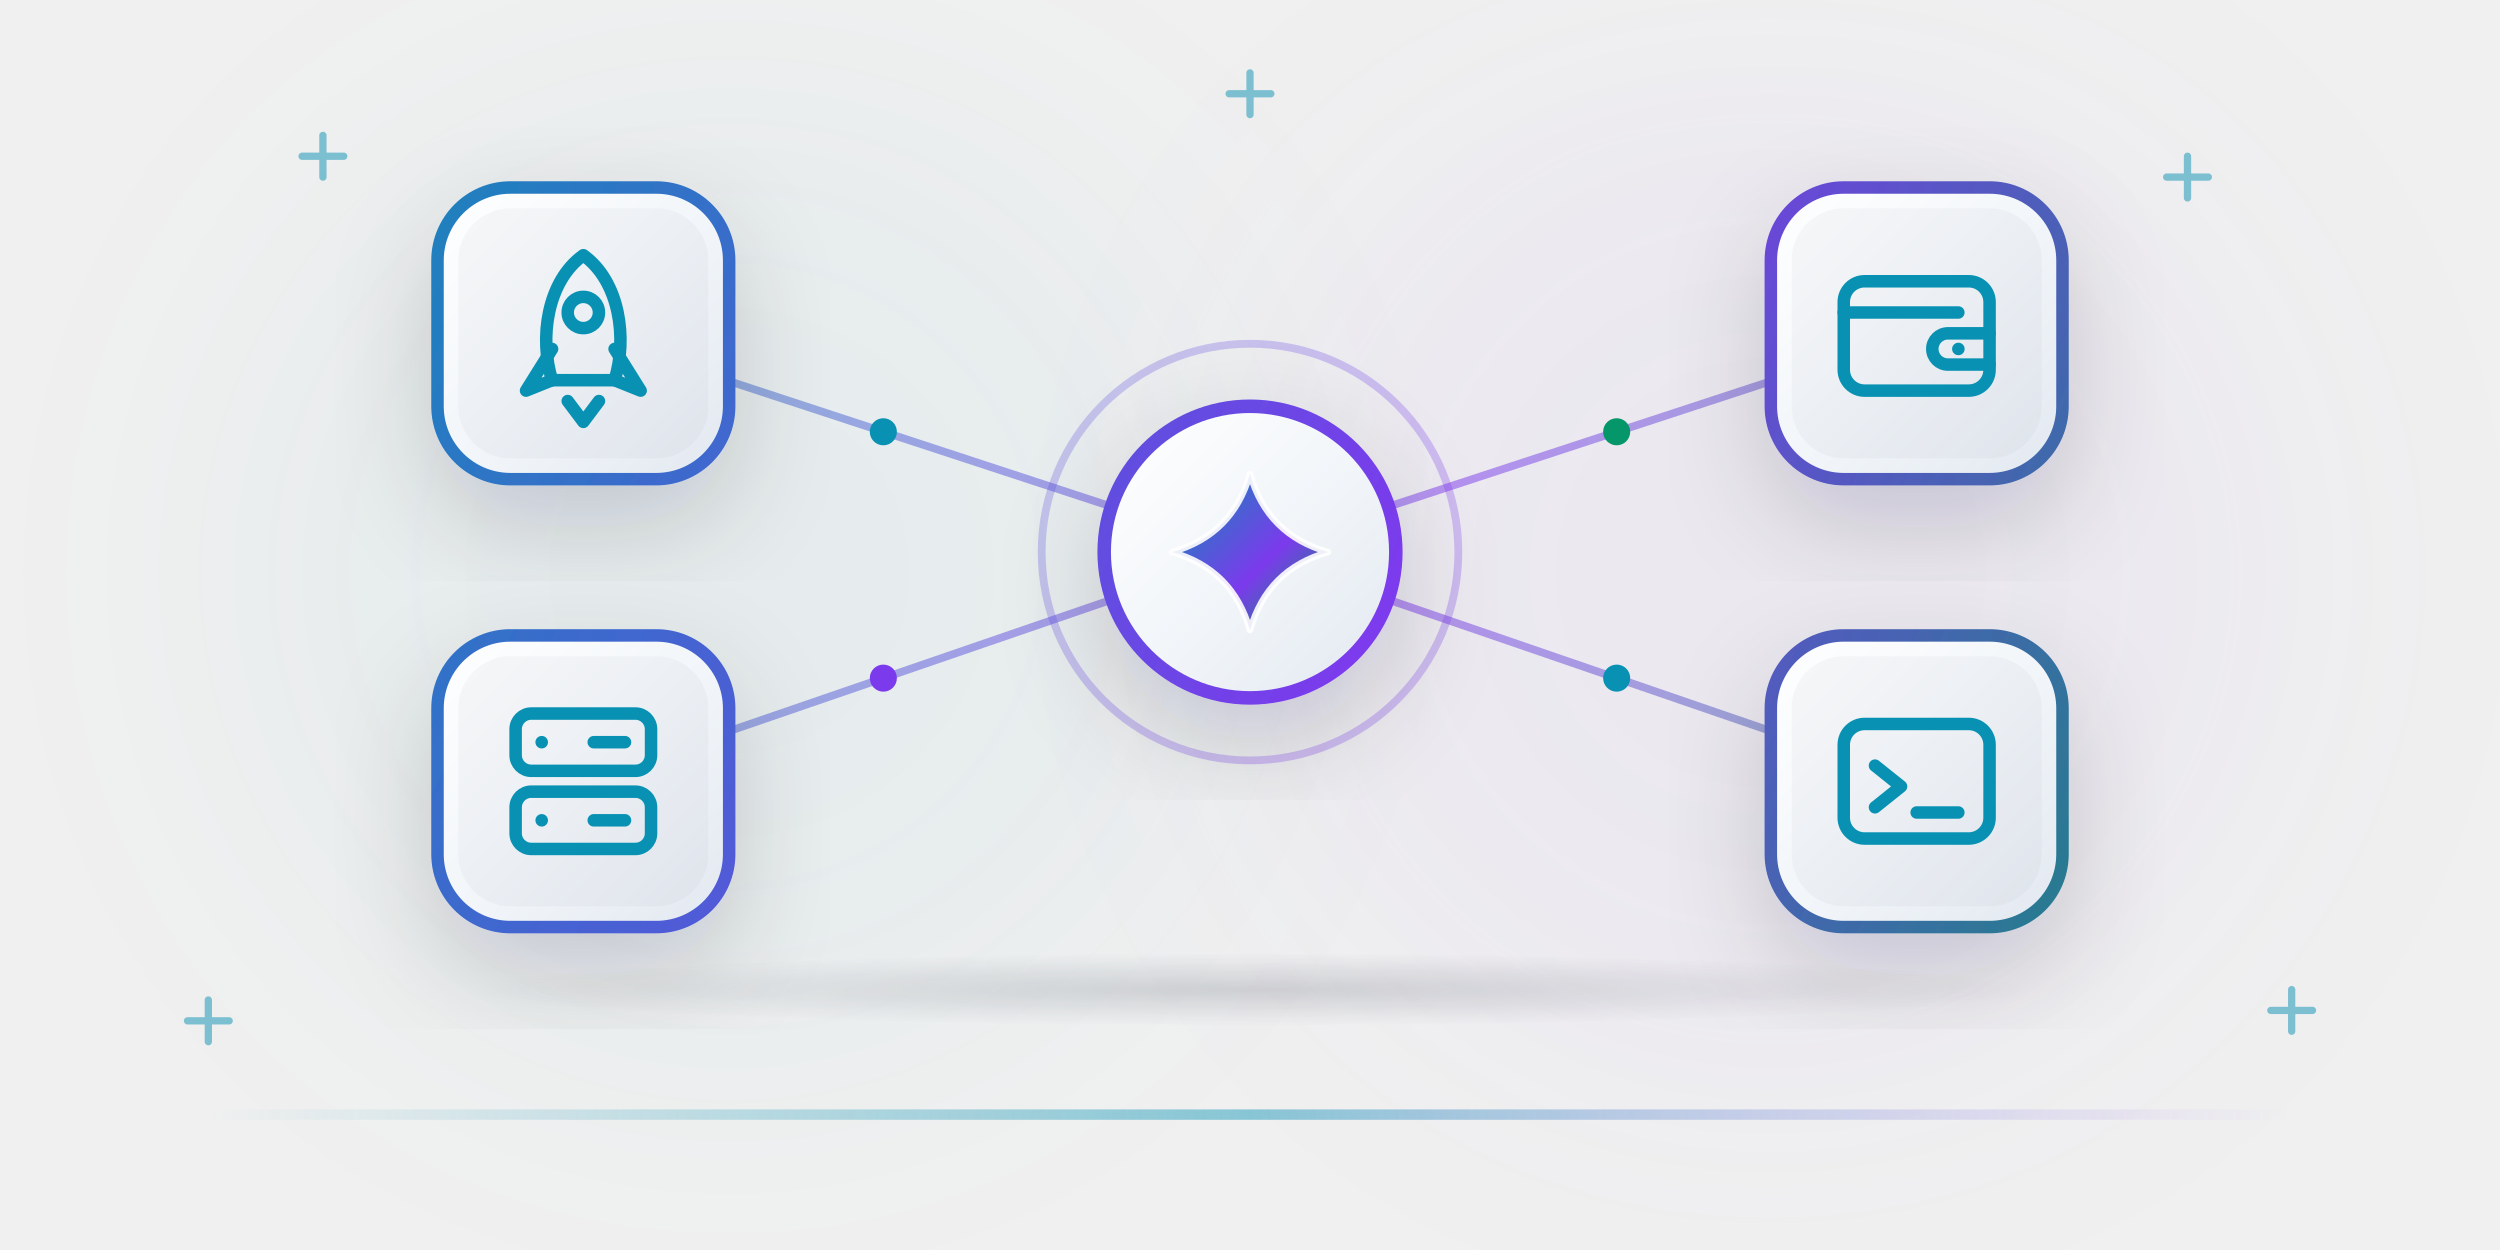
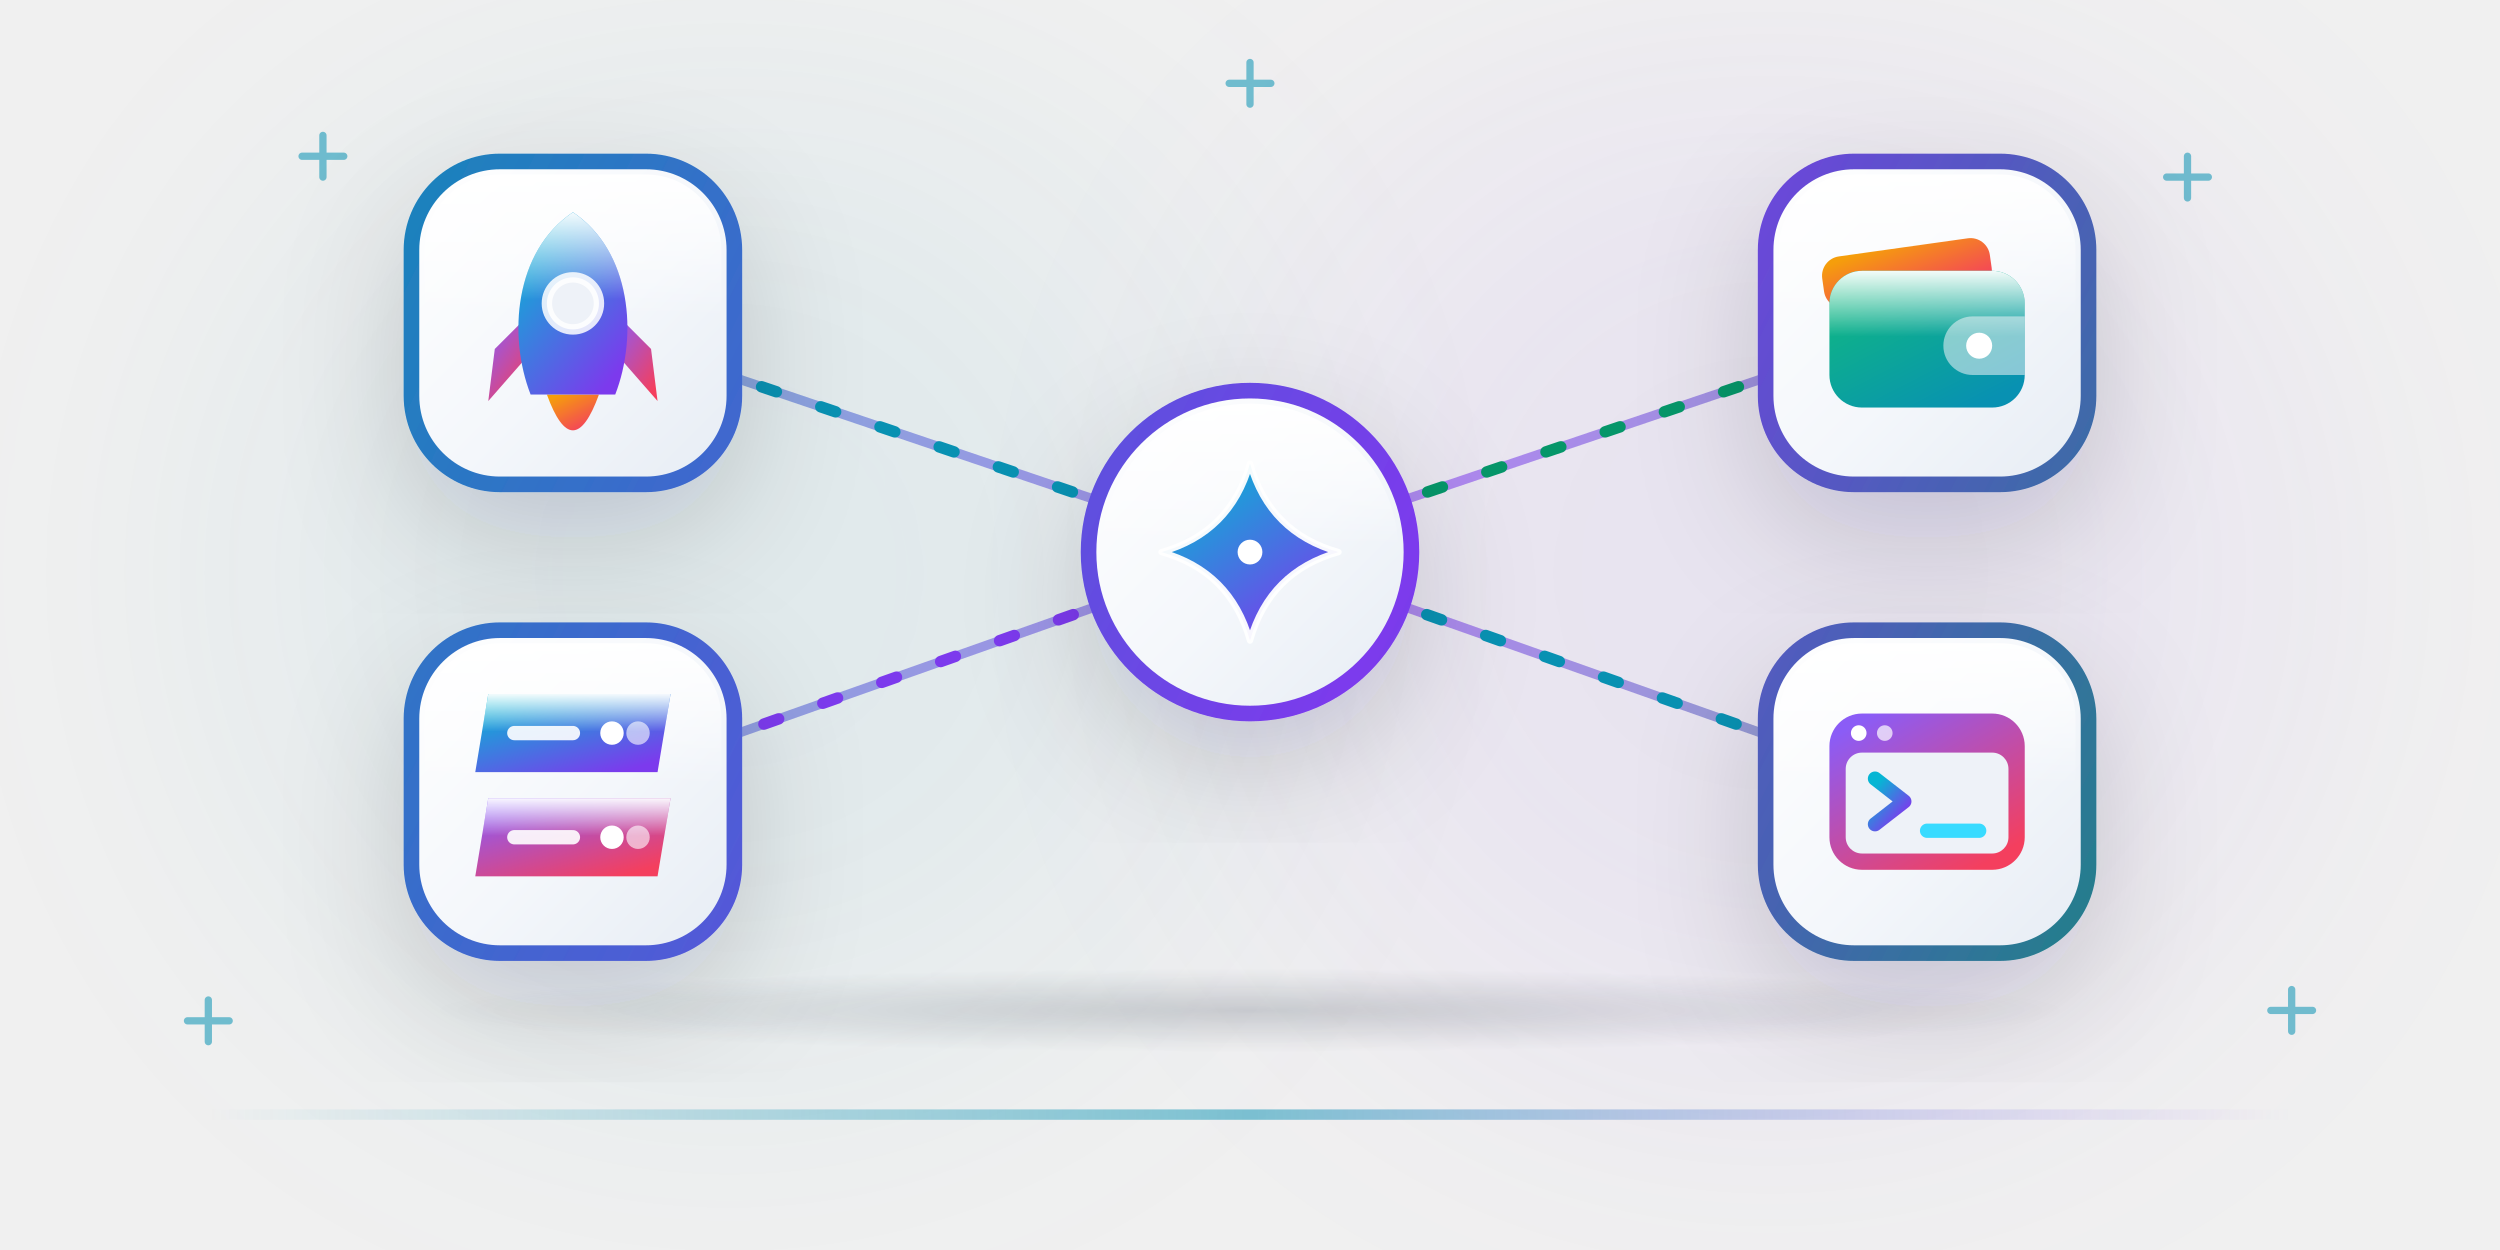
<svg xmlns="http://www.w3.org/2000/svg" viewBox="0 0 480 240" fill="none">
+   <style>@media (prefers-reduced-motion:no-preference){.flow{animation:flow 1.8s linear infinite}@keyframes flow{to{stroke-dashoffset:-24}}.ring{transform-box:fill-box;transform-origin:center;animation:ring 3.2s ease-out infinite}.ring.d2{animation-delay:1.07s}.ring.d3{animation-delay:2.13s}@keyframes ring{0%{transform:scale(.72);opacity:.9}100%{transform:scale(1.32);opacity:0}}.twinkle{transform-box:fill-box;transform-origin:center;animation:twinkle 2.6s ease-in-out infinite}.twinkle.d2{animation-delay:1.3s}@keyframes twinkle{0%,100%{opacity:1;transform:scale(1)}50%{opacity:.45;transform:scale(.78)}}.blink{animation:blink 1.1s steps(1) infinite}@keyframes blink{50%{opacity:0}}.breathe{animation:breathe 2.4s ease-in-out infinite}@keyframes breathe{0%,100%{opacity:.35}50%{opacity:1}}}</style>
  <defs>
    <linearGradient id="ao-actions-l-edge" x1="40" y1="20" x2="440" y2="220" gradientUnits="userSpaceOnUse">
      <stop stop-color="#0891b2" />
      <stop offset=".55" stop-color="#7c3aed" />
      <stop offset="1" stop-color="#059669" />
    </linearGradient>
    <linearGradient id="ao-actions-l-horizon" x1="40" y1="0" x2="440" y2="0" gradientUnits="userSpaceOnUse">
      <stop stop-color="#0891b2" stop-opacity="0" />
-       <stop offset=".5" stop-color="#0891b2" stop-opacity=".45" />
+       <stop offset=".5" stop-color="#0891b2" stop-opacity=".5" />
      <stop offset="1" stop-color="#7c3aed" stop-opacity="0" />
    </linearGradient>
    <radialGradient id="ao-actions-l-shadow" cx="50%" cy="50%" r="50%">
-       <stop offset="0%" stop-color="#1e293b" stop-opacity=".16" />
+       <stop offset="0%" stop-color="#1e293b" stop-opacity=".18" />
      <stop offset="100%" stop-color="#1e293b" stop-opacity="0" />
    </radialGradient>
-     <filter id="ao-actions-l-glow" x="-35%" y="-35%" width="170%" height="170%" color-interpolation-filters="sRGB">
-       <feDropShadow dx="0" dy="0" stdDeviation="4" flood-color="#0891b2" flood-opacity=".24" />
-       <feDropShadow dx="0" dy="8" stdDeviation="10" flood-color="#0f172a" flood-opacity=".16" />
+     <linearGradient id="ao-actions-l-gloss" x1="0" y1="0" x2="0" y2="1">
+       <stop stop-color="#ffffff" stop-opacity=".95" />
+       <stop offset=".48" stop-color="#ffffff" stop-opacity="0" />
+     </linearGradient>
+     <linearGradient id="ao-actions-l-brand" x1="0" y1="0" x2="0" y2="1">
+       <stop stop-color="#00c2ef" />
+       <stop offset="1" stop-color="#7c3aed" />
+     </linearGradient>
+     <filter id="ao-actions-l-glow" x="-40%" y="-40%" width="180%" height="180%" color-interpolation-filters="sRGB">
+       <feDropShadow dx="0" dy="0" stdDeviation="4" flood-color="#0891b2" flood-opacity=".22" />
+       <feDropShadow dx="0" dy="9" stdDeviation="12" flood-color="#0f172a" flood-opacity=".16" />
    </filter>
    <filter id="ao-actions-l-nglow" x="-140%" y="-140%" width="380%" height="380%" color-interpolation-filters="sRGB">
-       <feDropShadow dx="0" dy="0" stdDeviation="3" flood-color="#0891b2" flood-opacity=".32" />
+       <feDropShadow dx="0" dy="0" stdDeviation="3" flood-color="#0891b2" flood-opacity=".35" />
    </filter>
    <filter id="ao-actions-l-bloom" x="-100%" y="-100%" width="300%" height="300%">
      <feGaussianBlur stdDeviation="30" />
    </filter>
-     <linearGradient id="ao-actions-l-body1" x1="84" y1="36" x2="140" y2="92" gradientUnits="userSpaceOnUse">
+     <linearGradient id="ao-actions-l-cyan" x1=".14" y1=".06" x2=".8" y2=".96">
+       <stop stop-color="#06b6d4" />
+       <stop offset="1" stop-color="#7c3aed" />
+     </linearGradient>
+     <linearGradient id="ao-actions-l-violet" x1=".14" y1=".06" x2=".8" y2=".96">
+       <stop stop-color="#8b5cf6" />
+       <stop offset="1" stop-color="#f43f5e" />
+     </linearGradient>
+     <linearGradient id="ao-actions-l-green" x1=".14" y1=".06" x2=".8" y2=".96">
+       <stop stop-color="#10b981" />
+       <stop offset="1" stop-color="#0891b2" />
+     </linearGradient>
+     <linearGradient id="ao-actions-l-warm" x1=".14" y1=".06" x2=".8" y2=".96">
+       <stop stop-color="#f59e0b" />
+       <stop offset="1" stop-color="#f43f5e" />
+     </linearGradient>
+     <linearGradient id="ao-actions-l-badge" x1=".14" y1=".06" x2=".8" y2=".96">
+       <stop stop-color="#06b6d4" />
+       <stop offset="1" stop-color="#7c3aed" />
+     </linearGradient>
+     <linearGradient id="ao-actions-l-body1" x1="79" y1="31" x2="141" y2="93" gradientUnits="userSpaceOnUse">
      <stop stop-color="#ffffff" />
-       <stop offset=".55" stop-color="#f1f5f9" />
-       <stop offset="1" stop-color="#e2e8f0" />
+       <stop offset=".55" stop-color="#f4f7fb" />
+       <stop offset="1" stop-color="#e6ecf4" />
    </linearGradient>
-     <linearGradient id="ao-actions-l-fill2" x1="96" y1="48" x2="128" y2="80" gradientUnits="userSpaceOnUse">
-       <stop stop-color="#0891b2" />
-       <stop offset=".58" stop-color="#7c3aed" />
-       <stop offset="1" stop-color="#059669" />
+     <linearGradient id="ao-actions-l-body2" x1="79" y1="121" x2="141" y2="183" gradientUnits="userSpaceOnUse">
+       <stop stop-color="#ffffff" />
+       <stop offset=".55" stop-color="#f4f7fb" />
+       <stop offset="1" stop-color="#e6ecf4" />
    </linearGradient>
-     <linearGradient id="ao-actions-l-body3" x1="84" y1="122" x2="140" y2="178" gradientUnits="userSpaceOnUse">
+     <linearGradient id="ao-actions-l-body3" x1="339" y1="31" x2="401" y2="93" gradientUnits="userSpaceOnUse">
      <stop stop-color="#ffffff" />
-       <stop offset=".55" stop-color="#f1f5f9" />
-       <stop offset="1" stop-color="#e2e8f0" />
+       <stop offset=".55" stop-color="#f4f7fb" />
+       <stop offset="1" stop-color="#e6ecf4" />
    </linearGradient>
-     <linearGradient id="ao-actions-l-fill4" x1="96" y1="134" x2="128" y2="166" gradientUnits="userSpaceOnUse">
-       <stop stop-color="#0891b2" />
-       <stop offset=".58" stop-color="#7c3aed" />
-       <stop offset="1" stop-color="#059669" />
+     <linearGradient id="ao-actions-l-body4" x1="339" y1="121" x2="401" y2="183" gradientUnits="userSpaceOnUse">
+       <stop stop-color="#ffffff" />
+       <stop offset=".55" stop-color="#f4f7fb" />
+       <stop offset="1" stop-color="#e6ecf4" />
    </linearGradient>
-     <linearGradient id="ao-actions-l-body5" x1="340" y1="36" x2="396" y2="92" gradientUnits="userSpaceOnUse">
+     <linearGradient id="ao-actions-l-body5" x1="209" y1="75" x2="271" y2="137" gradientUnits="userSpaceOnUse">
      <stop stop-color="#ffffff" />
-       <stop offset=".55" stop-color="#f1f5f9" />
-       <stop offset="1" stop-color="#e2e8f0" />
-     </linearGradient>
-     <linearGradient id="ao-actions-l-fill6" x1="352" y1="48" x2="384" y2="80" gradientUnits="userSpaceOnUse">
-       <stop stop-color="#0891b2" />
-       <stop offset=".58" stop-color="#7c3aed" />
-       <stop offset="1" stop-color="#059669" />
-     </linearGradient>
-     <linearGradient id="ao-actions-l-body7" x1="340" y1="122" x2="396" y2="178" gradientUnits="userSpaceOnUse">
-       <stop stop-color="#ffffff" />
-       <stop offset=".55" stop-color="#f1f5f9" />
-       <stop offset="1" stop-color="#e2e8f0" />
-     </linearGradient>
-     <linearGradient id="ao-actions-l-fill8" x1="352" y1="134" x2="384" y2="166" gradientUnits="userSpaceOnUse">
-       <stop stop-color="#0891b2" />
-       <stop offset=".58" stop-color="#7c3aed" />
-       <stop offset="1" stop-color="#059669" />
-     </linearGradient>
-     <linearGradient id="ao-actions-l-body9" x1="212" y1="78" x2="268" y2="134" gradientUnits="userSpaceOnUse">
-       <stop stop-color="#ffffff" />
-       <stop offset=".55" stop-color="#f1f5f9" />
-       <stop offset="1" stop-color="#e2e8f0" />
-     </linearGradient>
-     <linearGradient id="ao-actions-l-fill10" x1="225" y1="91" x2="255" y2="121" gradientUnits="userSpaceOnUse">
-       <stop stop-color="#0891b2" />
-       <stop offset=".58" stop-color="#7c3aed" />
-       <stop offset="1" stop-color="#059669" />
+       <stop offset=".55" stop-color="#f4f7fb" />
+       <stop offset="1" stop-color="#e6ecf4" />
    </linearGradient>
  </defs>
-   <circle cx="140" cy="110" r="90" fill="#0891b2" opacity=".05" filter="url(#ao-actions-l-bloom)" />
-   <circle cx="340" cy="110" r="96" fill="#7c3aed" opacity=".05" filter="url(#ao-actions-l-bloom)" />
-   <path d="M58 30h8M62 26v8" stroke="#0891b2" stroke-opacity=".5" stroke-width="1.4" stroke-linecap="round" />
-   <path d="M416 34h8M420 30v8" stroke="#0891b2" stroke-opacity=".5" stroke-width="1.4" stroke-linecap="round" />
-   <path d="M236 18h8M240 14v8" stroke="#0891b2" stroke-opacity=".5" stroke-width="1.4" stroke-linecap="round" />
-   <path d="M36 196h8M40 192v8" stroke="#0891b2" stroke-opacity=".5" stroke-width="1.4" stroke-linecap="round" />
-   <path d="M436 194h8M440 190v8" stroke="#0891b2" stroke-opacity=".5" stroke-width="1.4" stroke-linecap="round" />
-   <path d="M240 106L112 64" stroke="url(#ao-actions-l-edge)" stroke-opacity=".5" stroke-width="1.5" />
-   <circle cx="169.6" cy="82.9" r="2.6" fill="#0891b2" />
-   <path d="M240 106L112 150" stroke="url(#ao-actions-l-edge)" stroke-opacity=".5" stroke-width="1.5" />
-   <circle cx="169.6" cy="130.2" r="2.6" fill="#7c3aed" />
-   <path d="M240 106L368 64" stroke="url(#ao-actions-l-edge)" stroke-opacity=".5" stroke-width="1.5" />
-   <circle cx="310.4" cy="82.9" r="2.6" fill="#059669" />
-   <path d="M240 106L368 150" stroke="url(#ao-actions-l-edge)" stroke-opacity=".5" stroke-width="1.5" />
-   <circle cx="310.4" cy="130.2" r="2.6" fill="#0891b2" />
-   <ellipse cx="240" cy="190" rx="150" ry="7" fill="url(#ao-actions-l-shadow)" />
-   <rect x="84" y="36" width="56" height="56" rx="14" fill="url(#ao-actions-l-body1)" stroke="url(#ao-actions-l-edge)" stroke-width="2.4" filter="url(#ao-actions-l-glow)" />
-   <rect x="88" y="40" width="48" height="48" rx="10" fill="#0f172a" fill-opacity=".03" />
-   <g transform="translate(112,64)" stroke="url(#ao-actions-l-fill2)" stroke-width="2.4" stroke-linecap="round" stroke-linejoin="round" fill="none">
-     <path d="M0 -15C7 -10 8.5 1 6 9H-6C-8.5 1 -7 -10 0 -15Z" />
-     <circle cx="0" cy="-4" r="3" />
-     <path d="M-6 3L-11 11L-6 9M6 3L11 11L6 9M-3 13L0 17L3 13" />
+   <circle cx="140" cy="110" r="96" fill="#0891b2" opacity=".07" filter="url(#ao-actions-l-bloom)" />
+   <circle cx="340" cy="110" r="100" fill="#7c3aed" opacity=".07" filter="url(#ao-actions-l-bloom)" />
+   <path d="M58 30h8M62 26v8" stroke="#0891b2" stroke-opacity=".55" stroke-width="1.4" stroke-linecap="round" />
+   <path d="M416 34h8M420 30v8" stroke="#0891b2" stroke-opacity=".55" stroke-width="1.4" stroke-linecap="round" />
+   <path d="M236 16h8M240 12v8" stroke="#0891b2" stroke-opacity=".55" stroke-width="1.4" stroke-linecap="round" />
+   <path d="M36 196h8M40 192v8" stroke="#0891b2" stroke-opacity=".55" stroke-width="1.4" stroke-linecap="round" />
+   <path d="M436 194h8M440 190v8" stroke="#0891b2" stroke-opacity=".55" stroke-width="1.4" stroke-linecap="round" />
+   <path d="M240 106L110 62" stroke="url(#ao-actions-l-edge)" stroke-opacity=".55" stroke-width="1.8" />
+   <path d="M240 106L110 62" class="flow" stroke-dasharray="3 9" stroke="#0891b2" stroke-width="2.2" stroke-linecap="round" />
+   <path d="M240 106L110 152" stroke="url(#ao-actions-l-edge)" stroke-opacity=".55" stroke-width="1.8" />
+   <path d="M240 106L110 152" class="flow" stroke-dasharray="3 9" stroke="#7c3aed" stroke-width="2.2" stroke-linecap="round" />
+   <path d="M240 106L370 62" stroke="url(#ao-actions-l-edge)" stroke-opacity=".55" stroke-width="1.8" />
+   <path d="M240 106L370 62" class="flow" stroke-dasharray="3 9" stroke="#059669" stroke-width="2.2" stroke-linecap="round" />
+   <path d="M240 106L370 152" stroke="url(#ao-actions-l-edge)" stroke-opacity=".55" stroke-width="1.8" />
+   <path d="M240 106L370 152" class="flow" stroke-dasharray="3 9" stroke="#0891b2" stroke-width="2.2" stroke-linecap="round" />
+   <ellipse cx="240" cy="194" rx="156" ry="8" fill="url(#ao-actions-l-shadow)" />
+   <rect x="79" y="31" width="62" height="62" rx="17" fill="url(#ao-actions-l-body1)" stroke="url(#ao-actions-l-edge)" stroke-width="3" filter="url(#ao-actions-l-glow)" />
+   <rect x="81.5" y="33.5" width="57" height="57" rx="14.5" fill="url(#ao-actions-l-gloss)" />
+   <g transform="translate(110,62) scale(1.25)">
+     <path d="M-6 4L-13 12L-12 4L-6 -2Z" fill="url(#ao-actions-l-violet)" />
+     <path d="M6 4L13 12L12 4L6 -2Z" fill="url(#ao-actions-l-violet)" />
+     <path d="M-4 11Q0 22 4 11Z" fill="url(#ao-actions-l-warm)" class="breathe" />
+     <path d="M0 -17C9 -11 10 2 6.5 11H-6.5C-10 2 -9 -11 0 -17Z" fill="url(#ao-actions-l-cyan)" />
+     <path d="M0 -17C9 -11 10 2 6.5 11H-6.5C-10 2 -9 -11 0 -17Z" fill="url(#ao-actions-l-gloss)" />
+     <circle cx="0" cy="-3" r="4" fill="#eef2f8" stroke="#ffffff" stroke-opacity=".85" stroke-width="1.6" />
  </g>
-   <rect x="84" y="122" width="56" height="56" rx="14" fill="url(#ao-actions-l-body3)" stroke="url(#ao-actions-l-edge)" stroke-width="2.4" filter="url(#ao-actions-l-glow)" />
-   <rect x="88" y="126" width="48" height="48" rx="10" fill="#0f172a" fill-opacity=".03" />
-   <g transform="translate(112,150)" stroke="url(#ao-actions-l-fill4)" stroke-width="2.4" stroke-linecap="round" stroke-linejoin="round" fill="none">
-     <rect x="-13" y="-13" width="26" height="11" rx="3" />
-     <rect x="-13" y="2" width="26" height="11" rx="3" />
-     <path d="M-8 -7.5h.01M-8 7.5h.01M2 -7.5h6M2 7.5h6" />
+   <rect x="79" y="121" width="62" height="62" rx="17" fill="url(#ao-actions-l-body2)" stroke="url(#ao-actions-l-edge)" stroke-width="3" filter="url(#ao-actions-l-glow)" />
+   <rect x="81.5" y="123.5" width="57" height="57" rx="14.5" fill="url(#ao-actions-l-gloss)" />
+   <g transform="translate(110,152) scale(1.25)">
+     <path d="M-13 -15H15L13 -3H-15Z" fill="url(#ao-actions-l-cyan)" />
+     <path d="M-13 -15H15L13 -3H-15Z" fill="url(#ao-actions-l-gloss)" />
+     <path d="M-13 1H15L13 13H-15Z" fill="url(#ao-actions-l-violet)" />
+     <path d="M-13 1H15L13 13H-15Z" fill="url(#ao-actions-l-gloss)" />
+     <path d="M-9 -9H0M-9 7H0" stroke="#ffffff" stroke-opacity=".9" stroke-width="2.2" stroke-linecap="round" />
+     <circle cx="6" cy="-9" r="1.8" fill="#ffffff" />
+     <circle cx="10" cy="-9" r="1.8" fill="#ffffff" fill-opacity=".6" />
+     <circle cx="6" cy="7" r="1.8" fill="#ffffff" />
+     <circle cx="10" cy="7" r="1.8" fill="#ffffff" fill-opacity=".6" />
  </g>
-   <rect x="340" y="36" width="56" height="56" rx="14" fill="url(#ao-actions-l-body5)" stroke="url(#ao-actions-l-edge)" stroke-width="2.4" filter="url(#ao-actions-l-glow)" />
-   <rect x="344" y="40" width="48" height="48" rx="10" fill="#0f172a" fill-opacity=".03" />
-   <g transform="translate(368,64)" stroke="url(#ao-actions-l-fill6)" stroke-width="2.4" stroke-linecap="round" stroke-linejoin="round" fill="none">
-     <rect x="-14" y="-10" width="28" height="21" rx="4" />
-     <path d="M-14 -4H8" />
-     <path d="M14 0H6a3 3 0 0 0 0 6H14" />
-     <path d="M8 3h.01" />
+   <rect x="339" y="31" width="62" height="62" rx="17" fill="url(#ao-actions-l-body3)" stroke="url(#ao-actions-l-edge)" stroke-width="3" filter="url(#ao-actions-l-glow)" />
+   <rect x="341.5" y="33.5" width="57" height="57" rx="14.5" fill="url(#ao-actions-l-gloss)" />
+   <g transform="translate(370,62) scale(1.25)">
+     <rect x="-15" y="-12" width="26" height="8" rx="3" fill="url(#ao-actions-l-warm)" transform="rotate(-8)" />
+     <rect x="-15" y="-8" width="30" height="21" rx="5" fill="url(#ao-actions-l-green)" />
+     <rect x="-15" y="-8" width="30" height="21" rx="5" fill="url(#ao-actions-l-gloss)" />
+     <path d="M15 -1H7a4.5 4.5 0 0 0 0 9H15Z" fill="#eef2f8" fill-opacity=".55" />
+     <circle cx="8" cy="3.5" r="2" fill="#ffffff" />
  </g>
-   <rect x="340" y="122" width="56" height="56" rx="14" fill="url(#ao-actions-l-body7)" stroke="url(#ao-actions-l-edge)" stroke-width="2.4" filter="url(#ao-actions-l-glow)" />
-   <rect x="344" y="126" width="48" height="48" rx="10" fill="#0f172a" fill-opacity=".03" />
-   <g transform="translate(368,150)" stroke="url(#ao-actions-l-fill8)" stroke-width="2.4" stroke-linecap="round" stroke-linejoin="round" fill="none">
-     <rect x="-14" y="-11" width="28" height="22" rx="4" />
-     <path d="M-8 -3L-3 1L-8 5M0 6H8" />
+   <rect x="339" y="121" width="62" height="62" rx="17" fill="url(#ao-actions-l-body4)" stroke="url(#ao-actions-l-edge)" stroke-width="3" filter="url(#ao-actions-l-glow)" />
+   <rect x="341.5" y="123.5" width="57" height="57" rx="14.5" fill="url(#ao-actions-l-gloss)" />
+   <g transform="translate(370,152) scale(1.25)">
+     <rect x="-15" y="-12" width="30" height="24" rx="5" fill="url(#ao-actions-l-violet)" />
+     <rect x="-12.5" y="-6" width="25" height="15.5" rx="2.5" fill="#eef2f8" />
+     <circle cx="-10.5" cy="-9" r="1.2" fill="#ffffff" />
+     <circle cx="-6.5" cy="-9" r="1.2" fill="#ffffff" fill-opacity=".7" />
+     <path d="M-8 -2L-3.5 1.5L-8 5" stroke="url(#ao-actions-l-cyan)" stroke-width="2.2" stroke-linecap="round" stroke-linejoin="round" />
+     <path d="M0 6H8" stroke="#38dbff" stroke-width="2.2" stroke-linecap="round" class="blink" />
  </g>
-   <circle cx="240" cy="106" r="40" stroke="url(#ao-actions-l-edge)" stroke-opacity=".28" stroke-width="1.5" />
-   <circle cx="240" cy="106" r="28" fill="url(#ao-actions-l-body9)" stroke="url(#ao-actions-l-edge)" stroke-width="2.6" filter="url(#ao-actions-l-glow)" />
-   <path d="M240 91Q243.3 102.7 255 106Q243.3 109.3 240 121Q236.7 109.3 225 106Q236.7 102.7 240 91Z" fill="url(#ao-actions-l-fill10)" />
-   <path d="M240 91Q243.3 102.7 255 106Q243.3 109.3 240 121Q236.7 109.3 225 106Q236.7 102.7 240 91Z" stroke="#ffffff" stroke-opacity=".9" stroke-width="1.2" stroke-linejoin="round" />
+   <circle class="ring" opacity="0" cx="240" cy="106" r="38" stroke="url(#ao-actions-l-edge)" stroke-opacity=".5" stroke-width="1.6" />
+   <circle class="ring d2" opacity="0" cx="240" cy="106" r="38" stroke="url(#ao-actions-l-edge)" stroke-opacity=".5" stroke-width="1.6" />
+   <circle cx="240" cy="106" r="31" fill="url(#ao-actions-l-body5)" stroke="url(#ao-actions-l-edge)" stroke-width="3" filter="url(#ao-actions-l-glow)" />
+   <circle cx="240" cy="106" r="28.5" fill="url(#ao-actions-l-gloss)" />
+   <g class="twinkle">
+     <path d="M240 89Q243.74 102.26 257 106Q243.74 109.74 240 123Q236.26 109.74 223 106Q236.26 102.26 240 89Z" fill="url(#ao-actions-l-cyan)" />
+     <path d="M240 89Q243.74 102.26 257 106Q243.74 109.74 240 123Q236.26 109.74 223 106Q236.26 102.26 240 89Z" stroke="#ffffff" stroke-opacity=".95" stroke-width="1.2" stroke-linejoin="round" />
+     <circle cx="240" cy="106" r="2.38" fill="#ffffff" />
+   </g>
  <path d="M40 214H440" stroke="url(#ao-actions-l-horizon)" stroke-width="2" stroke-linecap="round" />
</svg>
